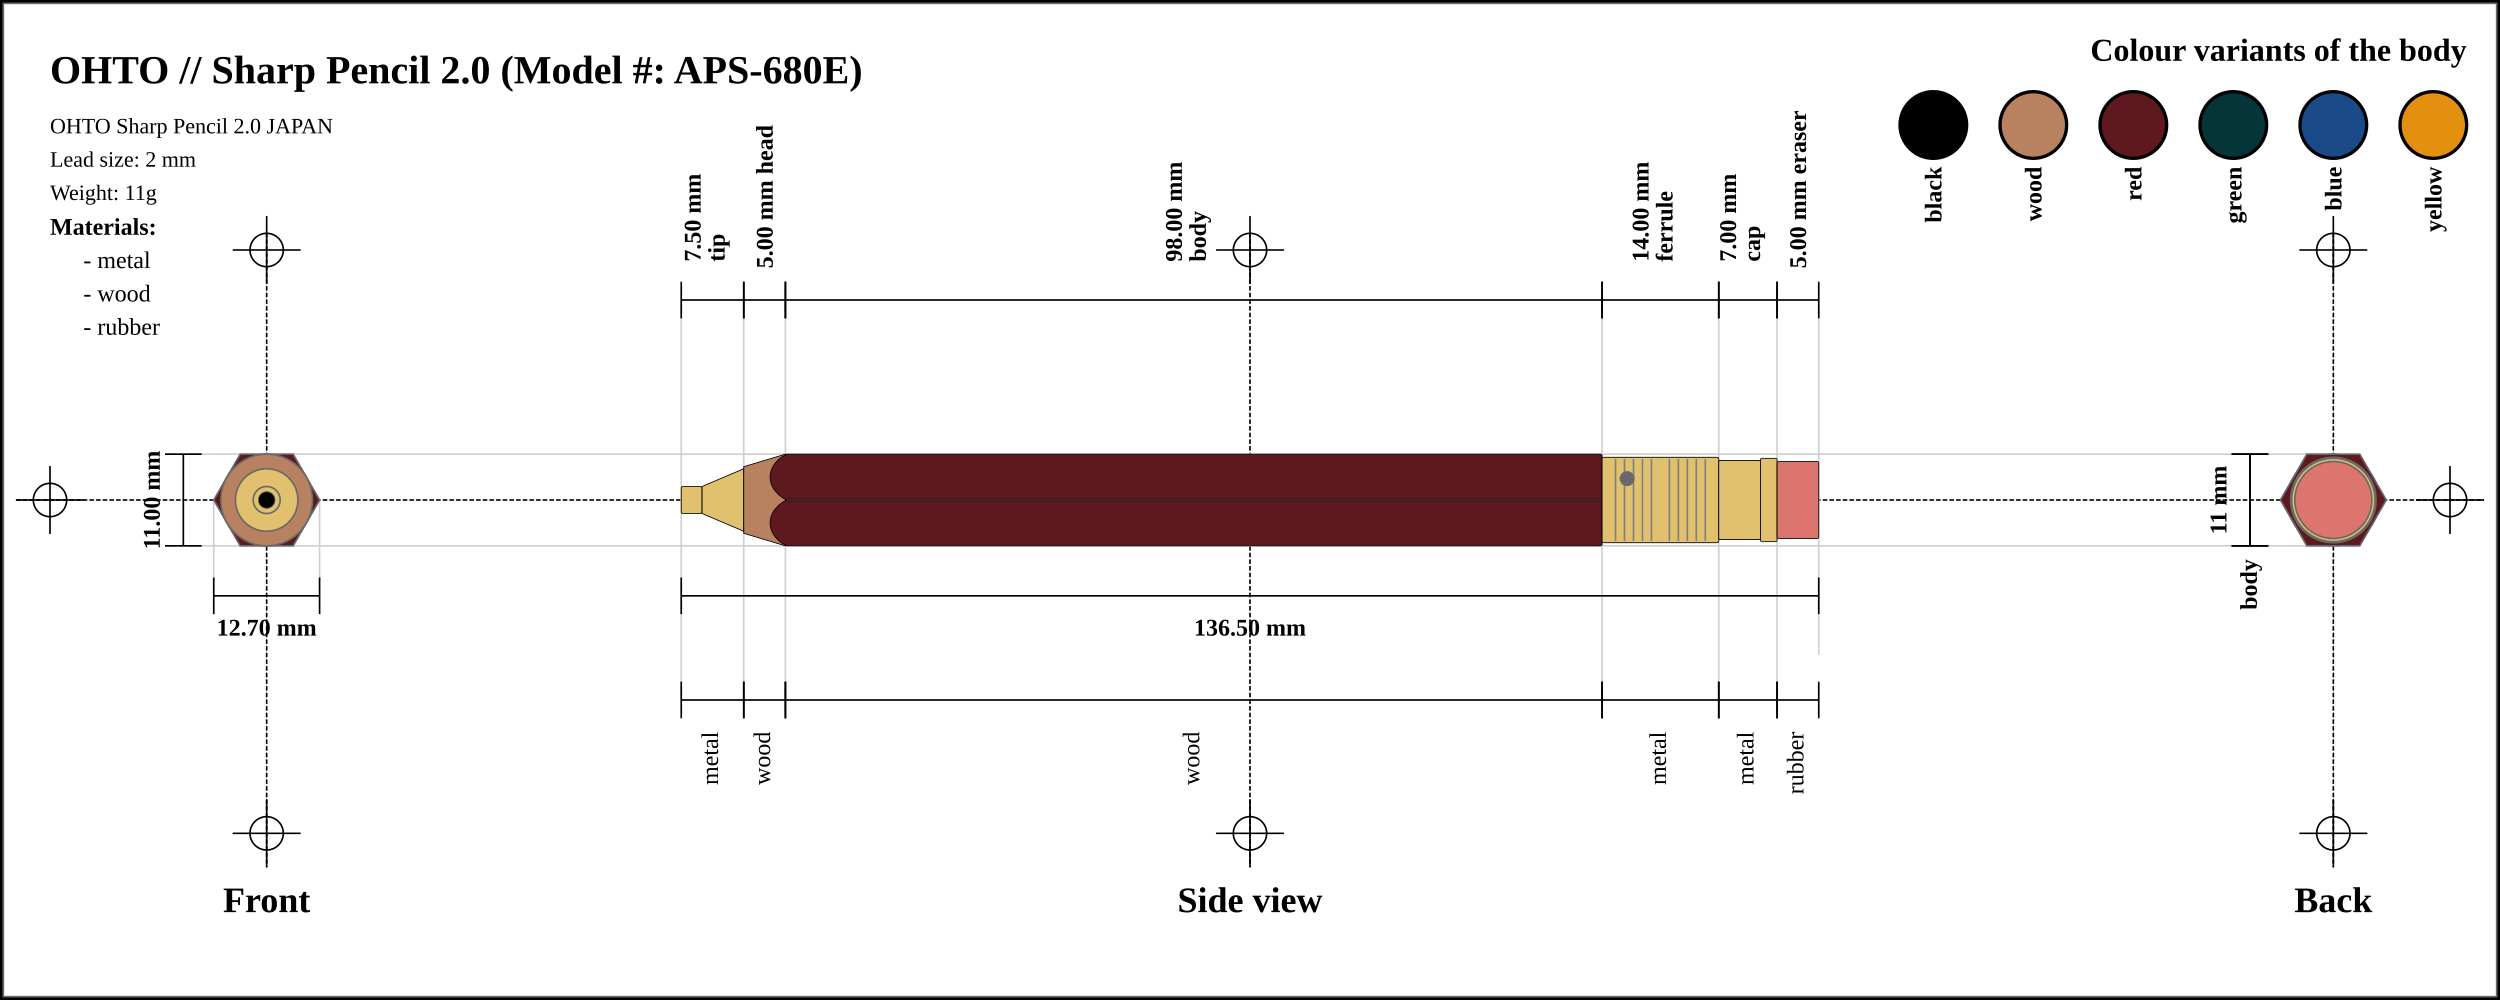
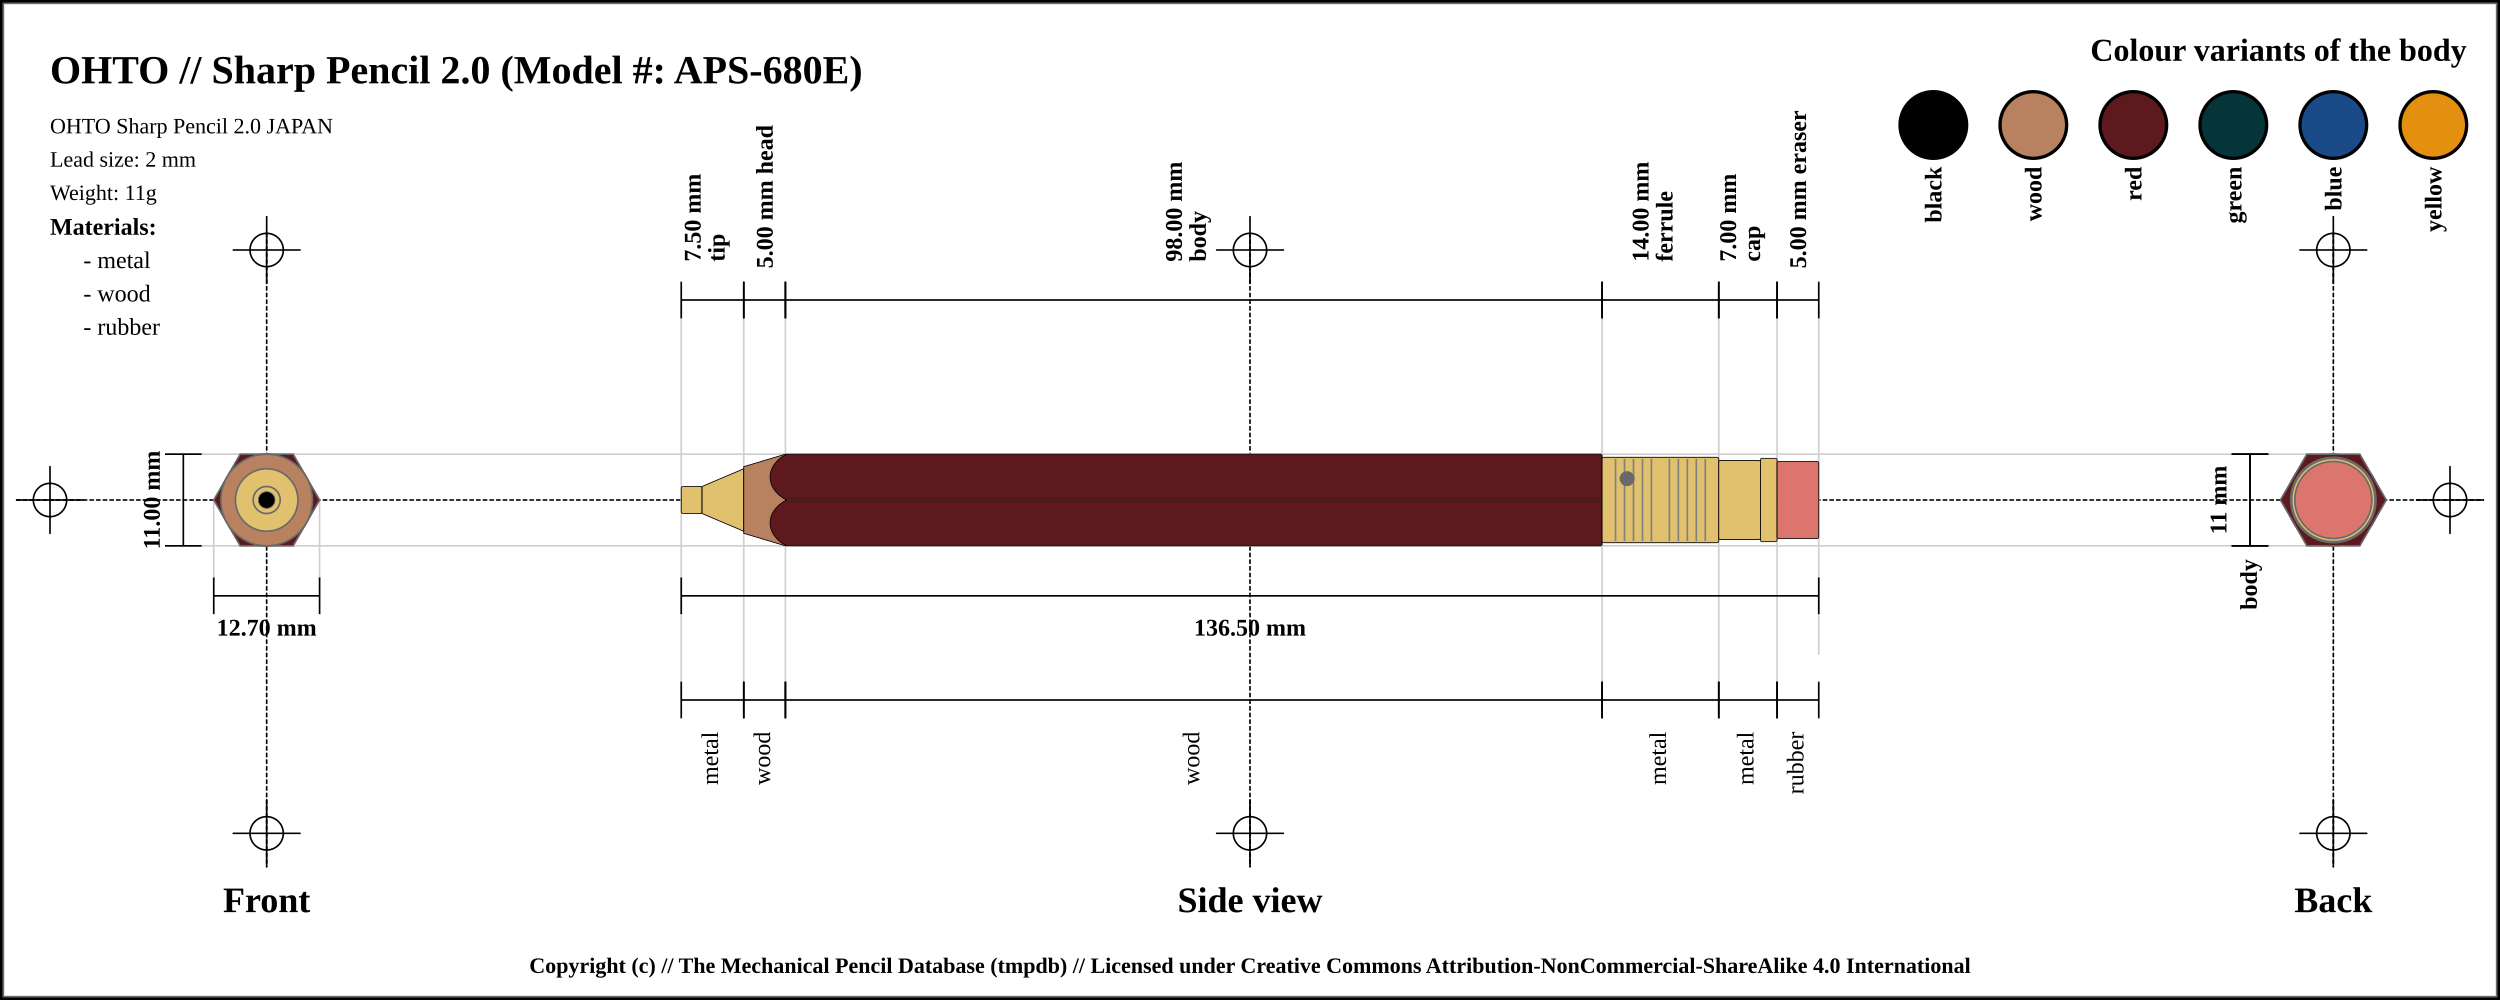
<svg xmlns="http://www.w3.org/2000/svg" width="1500" height="600">
  <pattern id="diagonalHatch" patternUnits="userSpaceOnUse" width="8" height="8">
    <path stroke="dimgray" stroke-linecap="round" stroke-width="1" d="M 4,4 L 8,8" />
    <path stroke="dimgray" stroke-linecap="round" stroke-width="1" d="M 4,4 L 0,8" />
    <path stroke="gray" stroke-linecap="round" stroke-width="1" d="M 4,4 L 8,0" />
    <path stroke="gray" stroke-linecap="round" stroke-width="1" d="M 4,4 L 0,0" />
  </pattern>
  <pattern id="spring" patternUnits="userSpaceOnUse" width="8" height="100">
    <path stroke="dimgray" stroke-linecap="round" stroke-width="2" d="M 0,0 L 8,100" />
    <path stroke="white" stroke-linecap="round" stroke-width="1" d="M 0,0 L 8,100" />
  </pattern>
  <rect x="0" y="0" width="1500" height="600" fill="white" stroke="black" stroke-width="4" />
  <rect x="2" y="2" width="1496" height="596" fill="white" stroke="dimgray" stroke-width="1" />
  <g transform="rotate(0 0 0)">
    <line x1="10" y1="300" x2="1490" y2="300" stroke-linecap="round" stroke="#000000" stroke-dasharray="2" stroke-width="1" />
    <line x1="10" y1="300" x2="50" y2="300" stroke-linecap="round" stroke="#000000" stroke-width="1" />
    <line x1="30" y1="280" x2="30" y2="320" stroke="#000000" stroke-linecap="round" stroke-width="1" />
    <circle r="10" cx="30" cy="300" fill="none" stroke="#000000" stroke-width="1" />
    <line x1="1450" y1="300" x2="1490" y2="300" stroke-linecap="round" stroke="#000000" stroke-width="1" />
    <line x1="1470" y1="280" x2="1470" y2="320" stroke="#000000" stroke-linecap="round" stroke-width="1" />
    <circle r="10" cx="1470" cy="300" fill="none" stroke="#000000" stroke-width="1" />
    <line x1="160" y1="140" x2="160" y2="520" stroke="#000000" stroke-linecap="round" stroke-dasharray="2" stroke-width="1" />
    <line x1="140" y1="150" x2="180" y2="150" stroke-linecap="round" stroke="#000000" stroke-width="1" />
    <line x1="160" y1="130" x2="160" y2="170" stroke="#000000" stroke-linecap="round" stroke-width="1" />
    <circle r="10" cx="160" cy="150" fill="none" stroke="#000000" stroke-width="1" />
    <line x1="140" y1="500" x2="180" y2="500" stroke-linecap="round" stroke="#000000" stroke-width="1" />
    <line x1="160" y1="480" x2="160" y2="520" stroke="#000000" stroke-linecap="round" stroke-width="1" />
    <circle r="10" cx="160" cy="500" fill="none" stroke="#000000" stroke-width="1" />
    <line x1="750" y1="140" x2="750" y2="520" stroke="#000000" stroke-linecap="round" stroke-dasharray="2" stroke-width="1" />
    <line x1="730" y1="150" x2="770" y2="150" stroke-linecap="round" stroke="#000000" stroke-width="1" />
    <line x1="750" y1="130" x2="750" y2="170" stroke="#000000" stroke-linecap="round" stroke-width="1" />
    <circle r="10" cx="750" cy="150" fill="none" stroke="#000000" stroke-width="1" />
    <line x1="730" y1="500" x2="770" y2="500" stroke-linecap="round" stroke="#000000" stroke-width="1" />
    <line x1="750" y1="480" x2="750" y2="520" stroke="#000000" stroke-linecap="round" stroke-width="1" />
    <circle r="10" cx="750" cy="500" fill="none" stroke="#000000" stroke-width="1" />
    <line x1="1400" y1="140" x2="1400" y2="520" stroke="#000000" stroke-linecap="round" stroke-dasharray="2" stroke-width="1" />
    <line x1="1380" y1="150" x2="1420" y2="150" stroke-linecap="round" stroke="#000000" stroke-width="1" />
    <line x1="1400" y1="130" x2="1400" y2="170" stroke="#000000" stroke-linecap="round" stroke-width="1" />
    <circle r="10" cx="1400" cy="150" fill="none" stroke="#000000" stroke-width="1" />
    <line x1="1380" y1="500" x2="1420" y2="500" stroke-linecap="round" stroke="#000000" stroke-width="1" />
    <line x1="1400" y1="480" x2="1400" y2="520" stroke="#000000" stroke-linecap="round" stroke-width="1" />
    <circle r="10" cx="1400" cy="500" fill="none" stroke="#000000" stroke-width="1" />
    <text x="30" y="50" font-size="2.0em" font-weight="bold"> OHTO // Sharp Pencil 2.0 (Model #: APS-680E)</text>
    <text x="30" y="80" font-size="1.1em"> OHTO Sharp Pencil 2.0 JAPAN</text>
    <text x="30" y="100" font-size="1.1em"> Lead size: 2 mm</text>
    <text x="30" y="120" font-size="1.1em"> Weight: 11g</text>
    <text x="1480" y="30" font-size="1.6em" font-weight="bold" text-anchor="end" dominant-baseline="central">Colour variants of the body</text>
    <rect x="1440" y="55" width="40" rx="50%" ry="50%" height="40" stroke="black" stroke-width="2" fill="#e38f0f" />
    <text x="1460" y="100" transform="rotate(-90, 1460, 100)" font-size="1.2em" font-weight="bold" text-anchor="end" dominant-baseline="central">yellow</text>
    <rect x="1380" y="55" width="40" rx="50%" ry="50%" height="40" stroke="black" stroke-width="2" fill="#1a4b88" />
    <text x="1400" y="100" transform="rotate(-90, 1400, 100)" font-size="1.2em" font-weight="bold" text-anchor="end" dominant-baseline="central">blue</text>
    <rect x="1320" y="55" width="40" rx="50%" ry="50%" height="40" stroke="black" stroke-width="2" fill="#053439" />
    <text x="1340" y="100" transform="rotate(-90, 1340, 100)" font-size="1.2em" font-weight="bold" text-anchor="end" dominant-baseline="central">green</text>
    <rect x="1260" y="55" width="40" rx="50%" ry="50%" height="40" stroke="black" stroke-width="2" fill="#5d191d" />
    <text x="1280" y="100" transform="rotate(-90, 1280, 100)" font-size="1.2em" font-weight="bold" text-anchor="end" dominant-baseline="central">red</text>
    <rect x="1200" y="55" width="40" rx="50%" ry="50%" height="40" stroke="black" stroke-width="2" fill="#b88160" />
    <text x="1220" y="100" transform="rotate(-90, 1220, 100)" font-size="1.2em" font-weight="bold" text-anchor="end" dominant-baseline="central">wood</text>
    <rect x="1140" y="55" width="40" rx="50%" ry="50%" height="40" stroke="black" stroke-width="2" fill="black" />
    <text x="1160" y="100" transform="rotate(-90, 1160, 100)" font-size="1.2em" font-weight="bold" text-anchor="end" dominant-baseline="central">black</text>
    <text x="30" y="136" font-size="1.2em" font-weight="bold" text-anchor="start" dominant-baseline="central">Materials:</text>
    <text x="50" y="156" font-size="1.2em" text-anchor="start" dominant-baseline="central"> - metal</text>
    <text x="50" y="176" font-size="1.2em" text-anchor="start" dominant-baseline="central"> - wood</text>
    <text x="50" y="196" font-size="1.2em" text-anchor="start" dominant-baseline="central"> - rubber</text>
    <line x1="100" y1="272.5" x2="1400" y2="272.5" stroke-linecap="round" stroke="#cfcfcf" stroke-width="1" />
    <line x1="100" y1="327.5" x2="1400" y2="327.5" stroke-linecap="round" stroke="#cfcfcf" stroke-width="1" />
    <line x1="128.246" y1="300" x2="128.246" y2="347.5" stroke="#cfcfcf" stroke-linecap="round" stroke-width="1" />
    <line x1="191.754" y1="300" x2="191.754" y2="347.5" stroke="#cfcfcf" stroke-linecap="round" stroke-width="1" />
    <line x1="408.75" y1="180" x2="408.75" y2="420" stroke="#cfcfcf" stroke-linecap="round" stroke-width="1" />
    <line x1="446.25" y1="180" x2="446.25" y2="420" stroke="#cfcfcf" stroke-linecap="round" stroke-width="1" />
    <line x1="471.25" y1="180" x2="471.25" y2="420" stroke="#cfcfcf" stroke-linecap="round" stroke-width="1" />
    <line x1="961.25" y1="180" x2="961.25" y2="420" stroke="#cfcfcf" stroke-linecap="round" stroke-width="1" />
    <line x1="1031.25" y1="180" x2="1031.25" y2="420" stroke="#cfcfcf" stroke-linecap="round" stroke-width="1" />
    <line x1="1066.25" y1="180" x2="1066.25" y2="420" stroke="#cfcfcf" stroke-linecap="round" stroke-width="1" />
    <line x1="1091.25" y1="184.5" x2="1091.25" y2="392.5" stroke="#cfcfcf" stroke-linecap="round" stroke-width="1" />
    <text x="160" y="540" font-size="1.8em" font-weight="bold" text-anchor="middle" dominant-baseline="central">Front</text>
    <text x="750" y="540" font-size="1.8em" font-weight="bold" text-anchor="middle" dominant-baseline="central">Side view</text>
    <text x="1400" y="540" font-size="1.8em" font-weight="bold" text-anchor="middle" dominant-baseline="central">Back</text>
    <line x1="99" y1="272.5" x2="121" y2="272.5" stroke="black" stroke-width="1" />
    <line x1="110" y1="272.5" x2="110" y2="327.5" stroke="black" stroke-width="1" />
    <line x1="99" y1="327.5" x2="121" y2="327.5" stroke="black" stroke-width="1" />
    <text x="91" y="300" transform="rotate(-90, 91, 300)" font-size="1.2em" font-weight="bold" text-anchor="middle" dominant-baseline="central" fill="black">11.00 mm</text>
    <line x1="128.246" y1="346.5" x2="128.246" y2="368.5" stroke="black" stroke-width="1" />
    <line x1="128.246" y1="357.5" x2="191.754" y2="357.5" stroke="black" stroke-width="1" />
    <line x1="191.754" y1="346.5" x2="191.754" y2="368.5" stroke="black" stroke-width="1" />
    <text x="160" y="376.5" font-size="1.2em" font-weight="bold" text-anchor="middle" dominant-baseline="central" fill="black">
      <tspan x="160" dy="0">12.70 mm</tspan>
    </text>
    <line x1="408.75" y1="169" x2="408.75" y2="191" stroke="black" stroke-width="1" />
    <line x1="408.75" y1="180" x2="446.25" y2="180" stroke="black" stroke-width="1" />
    <line x1="446.25" y1="169" x2="446.25" y2="191" stroke="black" stroke-width="1" />
    <text x="427.5" y="161" font-size="1.2em" transform="rotate(-90, 415.5, 161)" font-weight="bold" text-anchor="start" dominant-baseline="central" fill="black">
      <tspan x="419.5" dy="0">7.50 mm</tspan>
      <tspan x="419.5" dy="1em">tip</tspan>
    </text>
    <line x1="446.25" y1="169" x2="446.25" y2="191" stroke="black" stroke-width="1" />
    <line x1="446.25" y1="180" x2="471.25" y2="180" stroke="black" stroke-width="1" />
    <line x1="471.25" y1="169" x2="471.25" y2="191" stroke="black" stroke-width="1" />
    <text x="458.75" y="161" font-size="1.2em" transform="rotate(-90, 458.75, 161)" font-weight="bold" text-anchor="start" dominant-baseline="central" fill="black">
      <tspan x="458.75" dy="0">5.00 mm head</tspan>
    </text>
    <line x1="471.25" y1="169" x2="471.25" y2="191" stroke="black" stroke-width="1" />
    <line x1="471.25" y1="180" x2="961.25" y2="180" stroke="black" stroke-width="1" />
    <line x1="961.25" y1="169" x2="961.25" y2="191" stroke="black" stroke-width="1" />
    <text x="716.25" y="161" font-size="1.2em" transform="rotate(-90, 704.25, 161)" font-weight="bold" text-anchor="start" dominant-baseline="central" fill="black">
      <tspan x="708.25" dy="0">98.00 mm</tspan>
      <tspan x="708.25" dy="1em">body</tspan>
    </text>
    <line x1="961.25" y1="169" x2="961.25" y2="191" stroke="black" stroke-width="1" />
    <line x1="961.25" y1="180" x2="1031.25" y2="180" stroke="black" stroke-width="1" />
    <line x1="1031.25" y1="169" x2="1031.25" y2="191" stroke="black" stroke-width="1" />
    <text x="996.25" y="161" font-size="1.2em" transform="rotate(-90, 984.25, 161)" font-weight="bold" text-anchor="start" dominant-baseline="central" fill="black">
      <tspan x="988.25" dy="0">14.00 mm</tspan>
      <tspan x="988.25" dy="1em">ferrule</tspan>
    </text>
    <line x1="1031.25" y1="169" x2="1031.25" y2="191" stroke="black" stroke-width="1" />
    <line x1="1031.25" y1="180" x2="1066.25" y2="180" stroke="black" stroke-width="1" />
    <line x1="1066.25" y1="169" x2="1066.25" y2="191" stroke="black" stroke-width="1" />
    <text x="1048.75" y="161" font-size="1.2em" transform="rotate(-90, 1036.75, 161)" font-weight="bold" text-anchor="start" dominant-baseline="central" fill="black">
      <tspan x="1040.75" dy="0">7.00 mm</tspan>
      <tspan x="1040.75" dy="1em">cap</tspan>
    </text>
    <line x1="1066.25" y1="169" x2="1066.25" y2="191" stroke="black" stroke-width="1" />
    <line x1="1066.25" y1="180" x2="1091.25" y2="180" stroke="black" stroke-width="1" />
    <line x1="1091.25" y1="169" x2="1091.25" y2="191" stroke="black" stroke-width="1" />
    <text x="1078.75" y="161" font-size="1.2em" transform="rotate(-90, 1078.75, 161)" font-weight="bold" text-anchor="start" dominant-baseline="central" fill="black">
      <tspan x="1078.75" dy="0">5.00 mm eraser</tspan>
    </text>
    <line x1="408.75" y1="346.5" x2="408.75" y2="368.5" stroke="black" stroke-width="1" />
    <line x1="408.75" y1="357.5" x2="1091.25" y2="357.5" stroke="black" stroke-width="1" />
    <line x1="1091.25" y1="346.5" x2="1091.25" y2="368.5" stroke="black" stroke-width="1" />
    <text x="750" y="376.5" font-size="1.2em" font-weight="bold" text-anchor="middle" dominant-baseline="central" fill="black">
      <tspan x="750" dy="0">136.50 mm</tspan>
    </text>
    <line x1="408.75" y1="409" x2="408.75" y2="431" stroke="black" stroke-width="1" />
    <line x1="408.75" y1="420" x2="446.25" y2="420" stroke="black" stroke-width="1" />
    <line x1="446.25" y1="409" x2="446.25" y2="431" stroke="black" stroke-width="1" />
    <text x="427.5" y="439" font-size="1.2em" transform="rotate(-90, 427.5, 439)" text-anchor="end" dominant-baseline="middle" fill="black">
      <tspan x="427.5" dy="0">metal</tspan>
    </text>
    <line x1="446.25" y1="409" x2="446.25" y2="431" stroke="black" stroke-width="1" />
    <line x1="446.25" y1="420" x2="471.25" y2="420" stroke="black" stroke-width="1" />
    <line x1="471.25" y1="409" x2="471.25" y2="431" stroke="black" stroke-width="1" />
    <text x="458.75" y="439" font-size="1.2em" transform="rotate(-90, 458.75, 439)" text-anchor="end" dominant-baseline="middle" fill="black">
      <tspan x="458.75" dy="0">wood</tspan>
    </text>
    <line x1="471.25" y1="409" x2="471.25" y2="431" stroke="black" stroke-width="1" />
    <line x1="471.25" y1="420" x2="961.25" y2="420" stroke="black" stroke-width="1" />
    <line x1="961.25" y1="409" x2="961.25" y2="431" stroke="black" stroke-width="1" />
    <text x="716.25" y="439" font-size="1.2em" transform="rotate(-90, 716.25, 439)" text-anchor="end" dominant-baseline="middle" fill="black">
      <tspan x="716.25" dy="0">wood</tspan>
    </text>
    <line x1="961.25" y1="409" x2="961.25" y2="431" stroke="black" stroke-width="1" />
    <line x1="961.25" y1="420" x2="1031.25" y2="420" stroke="black" stroke-width="1" />
    <line x1="1031.25" y1="409" x2="1031.25" y2="431" stroke="black" stroke-width="1" />
    <text x="996.25" y="439" font-size="1.2em" transform="rotate(-90, 996.25, 439)" text-anchor="end" dominant-baseline="middle" fill="black">
      <tspan x="996.25" dy="0">metal</tspan>
    </text>
    <line x1="1031.25" y1="409" x2="1031.25" y2="431" stroke="black" stroke-width="1" />
    <line x1="1031.25" y1="420" x2="1066.25" y2="420" stroke="black" stroke-width="1" />
    <line x1="1066.25" y1="409" x2="1066.25" y2="431" stroke="black" stroke-width="1" />
    <text x="1048.75" y="439" font-size="1.2em" transform="rotate(-90, 1048.75, 439)" text-anchor="end" dominant-baseline="middle" fill="black">
      <tspan x="1048.75" dy="0">metal</tspan>
    </text>
    <line x1="1066.25" y1="409" x2="1066.25" y2="431" stroke="black" stroke-width="1" />
    <line x1="1066.25" y1="420" x2="1091.25" y2="420" stroke="black" stroke-width="1" />
    <line x1="1091.25" y1="409" x2="1091.25" y2="431" stroke="black" stroke-width="1" />
    <text x="1078.75" y="439" font-size="1.2em" transform="rotate(-90, 1078.75, 439)" text-anchor="end" dominant-baseline="middle" fill="black">
      <tspan x="1078.75" dy="0">rubber</tspan>
    </text>
    <line x1="1339" y1="272.5" x2="1361" y2="272.5" stroke="black" stroke-width="1" />
    <line x1="1350" y1="272.5" x2="1350" y2="327.5" stroke="black" stroke-width="1" />
    <line x1="1339" y1="327.5" x2="1361" y2="327.5" stroke="black" stroke-width="1" />
    <text x="1331" y="300" transform="rotate(-90, 1331, 300)" font-size="1.2em" font-weight="bold" text-anchor="middle" dominant-baseline="central" fill="black">11 mm</text>
    <line x1="1339" y1="272.5" x2="1361" y2="272.5" stroke="black" stroke-width="1" />
    <line x1="1350" y1="272.5" x2="1350" y2="327.5" stroke="black" stroke-width="1" />
    <line x1="1339" y1="327.5" x2="1361" y2="327.5" stroke="black" stroke-width="1" />
    <text x="1350" y="335.5" transform="rotate(-90, 1350, 335.5)" font-weight="bold" font-size="1.2em" text-anchor="end" dominant-baseline="middle" fill="black">body</text>
    <rect x="408.75" y="291.875" width="12.5" height="16.25" rx="1" ry="1" stroke-width="0.5" stroke="black" fill="#E1C16E" />
    <path d="M421.25 291.875 L446.25 281.25 L446.25 318.75 L421.25 308.125 Z" stroke-width="0.5" stroke="black" stroke-linejoin="round" fill="#E1C16E" />
    <path d="M446.25 280 L471.25 272.5 L471.25 327.5 L446.25 320 Z" stroke-width="0.5" stroke="black" stroke-linejoin="round" fill="#b88160" />
    <rect x="471.25" y="272.5" width="490" height="55" rx="1" ry="1" stroke-width="0.5" stroke="black" fill="#5d191d" />
    <line x1="471.25" y1="300" x2="961.25" y2="300" stroke-width="1.5" stroke="black" fill="none" stroke-opacity="0.5" />
    <line x1="471.25" y1="300" x2="961.25" y2="300" stroke-width="0.5" stroke="gray" fill="none" stroke-opacity="0.5" />
    <rect x="961.25" y="274.375" width="70" height="51.25" rx="1" ry="1" stroke-width="0.5" stroke="black" fill="#E1C16E" />
    <line x1="969.327" y1="275.375" x2="969.327" y2="324.625" stroke-width="1" stroke="gray" />
    <line x1="974.712" y1="275.375" x2="974.712" y2="324.625" stroke-width="1" stroke="gray" />
    <line x1="980.096" y1="275.375" x2="980.096" y2="324.625" stroke-width="1" stroke="gray" />
    <line x1="985.481" y1="275.375" x2="985.481" y2="324.625" stroke-width="1" stroke="gray" />
    <line x1="990.865" y1="275.375" x2="990.865" y2="324.625" stroke-width="1" stroke="gray" />
    <line x1="1001.635" y1="275.375" x2="1001.635" y2="324.625" stroke-width="1" stroke="gray" />
    <line x1="1007.019" y1="275.375" x2="1007.019" y2="324.625" stroke-width="1" stroke="gray" />
    <line x1="1012.404" y1="275.375" x2="1012.404" y2="324.625" stroke-width="1" stroke="gray" />
    <line x1="1017.788" y1="275.375" x2="1017.788" y2="324.625" stroke-width="1" stroke="gray" />
    <line x1="1023.173" y1="275.375" x2="1023.173" y2="324.625" stroke-width="1" stroke="gray" />
    <circle r="4" cx="976.25" cy="287.188" stroke="dimgray" stroke-width="1" fill="dimGray" />
    <rect x="1031.25" y="276.25" width="25" height="47.5" rx="1" ry="1" stroke-width="0.5" stroke="black" fill="#E1C16E" />
    <rect x="1056.25" y="275" width="10" height="50" rx="1" ry="1" stroke-width="0.5" stroke="black" fill="#E1C16E" />
    <rect x="1066.25" y="276.875" width="25" height="46.25" rx="1" ry="1" stroke-width="0.5" stroke="black" fill="#db756d" />
    <path d="M 471.9 272.5 C 458.75 279.375, 458.75 293.125, 471.9 300" stroke-width="0.5" stroke="black" stroke-linecap="round" fill="#5d191d" />
    <path d="M 471.9 327.5 C 458.75 320.625, 458.75 306.875, 471.9 300" stroke-width="0.5" stroke="black" stroke-linecap="round" fill="#5d191d" />
    <circle r="23.125" cx="160" cy="300" fill="#db756d" stroke="dimgray" stroke-width="1" />
    <circle r="25" cx="160" cy="300" fill="#E1C16E" stroke="dimgray" stroke-width="1" />
    <circle r="23.75" cx="160" cy="300" fill="#E1C16E" stroke="dimgray" stroke-width="1" />
    <circle r="25.625" cx="160" cy="300" fill="#E1C16E" stroke="dimgray" stroke-width="1" />
    <polygon points="144.123,272.5 175.877,272.5 191.754,300 175.877,327.5 144.123,327.5 128.246,300 " stroke="dimgray" stroke-width="1" fill="#5d191d" />
    <circle r="20" cx="160" cy="300" stroke="dimgray" stroke-width="1" fill="#b88160" />
    <circle r="27.5" cx="160" cy="300" stroke="dimgray" stroke-width="1" fill="#b88160" />
    <circle r="8.125" cx="160" cy="300" stroke="dimgray" stroke-width="1" fill="#E1C16E" />
    <circle r="18.75" cx="160" cy="300" stroke="dimgray" stroke-width="1" fill="#E1C16E" />
    <circle r="8.125" cx="160" cy="300" fill="#E1C16E" stroke="dimgray" stroke-width="1" />
    <circle r="5" cx="160" cy="300" fill="black" stroke="dimgray" stroke-width="0.5" />
    <circle r="8.125" cx="1400" cy="300" fill="#E1C16E" stroke="dimgray" stroke-width="1" />
    <circle r="8.125" cx="1400" cy="300" stroke="dimgray" stroke-width="1" fill="#E1C16E" />
    <circle r="18.75" cx="1400" cy="300" stroke="dimgray" stroke-width="1" fill="#E1C16E" />
    <circle r="20" cx="1400" cy="300" stroke="dimgray" stroke-width="1" fill="#b88160" />
    <circle r="27.5" cx="1400" cy="300" stroke="dimgray" stroke-width="1" fill="#b88160" />
    <polygon points="1384.123,272.5 1415.877,272.5 1431.754,300 1415.877,327.5 1384.123,327.5 1368.246,300 " stroke="dimgray" stroke-width="1" fill="#5d191d" />
    <circle r="25.625" cx="1400" cy="300" fill="#E1C16E" stroke="dimgray" stroke-width="1" />
    <circle r="23.75" cx="1400" cy="300" fill="#E1C16E" stroke="dimgray" stroke-width="1" />
    <circle r="25" cx="1400" cy="300" fill="#E1C16E" stroke="dimgray" stroke-width="1" />
    <circle r="23.125" cx="1400" cy="300" fill="#db756d" stroke="dimgray" stroke-width="1" />
  </g>
-   <text x="50%" y="1460" font-size="1.1em" font-weight="bold" text-anchor="middle" dominant-baseline="middle">Copyright (c) // The Mechanical Pencil Database (tmpdb)</text>
-   <text x="50%" y="1480" font-size="1.1em" font-weight="bold" text-anchor="middle" dominant-baseline="middle">Licensed under Creative Commons Attribution-NonCommercial-ShareAlike 4.0 International</text>
+   <text x="50%" y="580" font-size="1.1em" font-weight="bold" text-anchor="middle" dominant-baseline="middle">Copyright (c) // The Mechanical Pencil Database (tmpdb) // Licensed under Creative Commons Attribution-NonCommercial-ShareAlike 4.0 International</text>
</svg>
